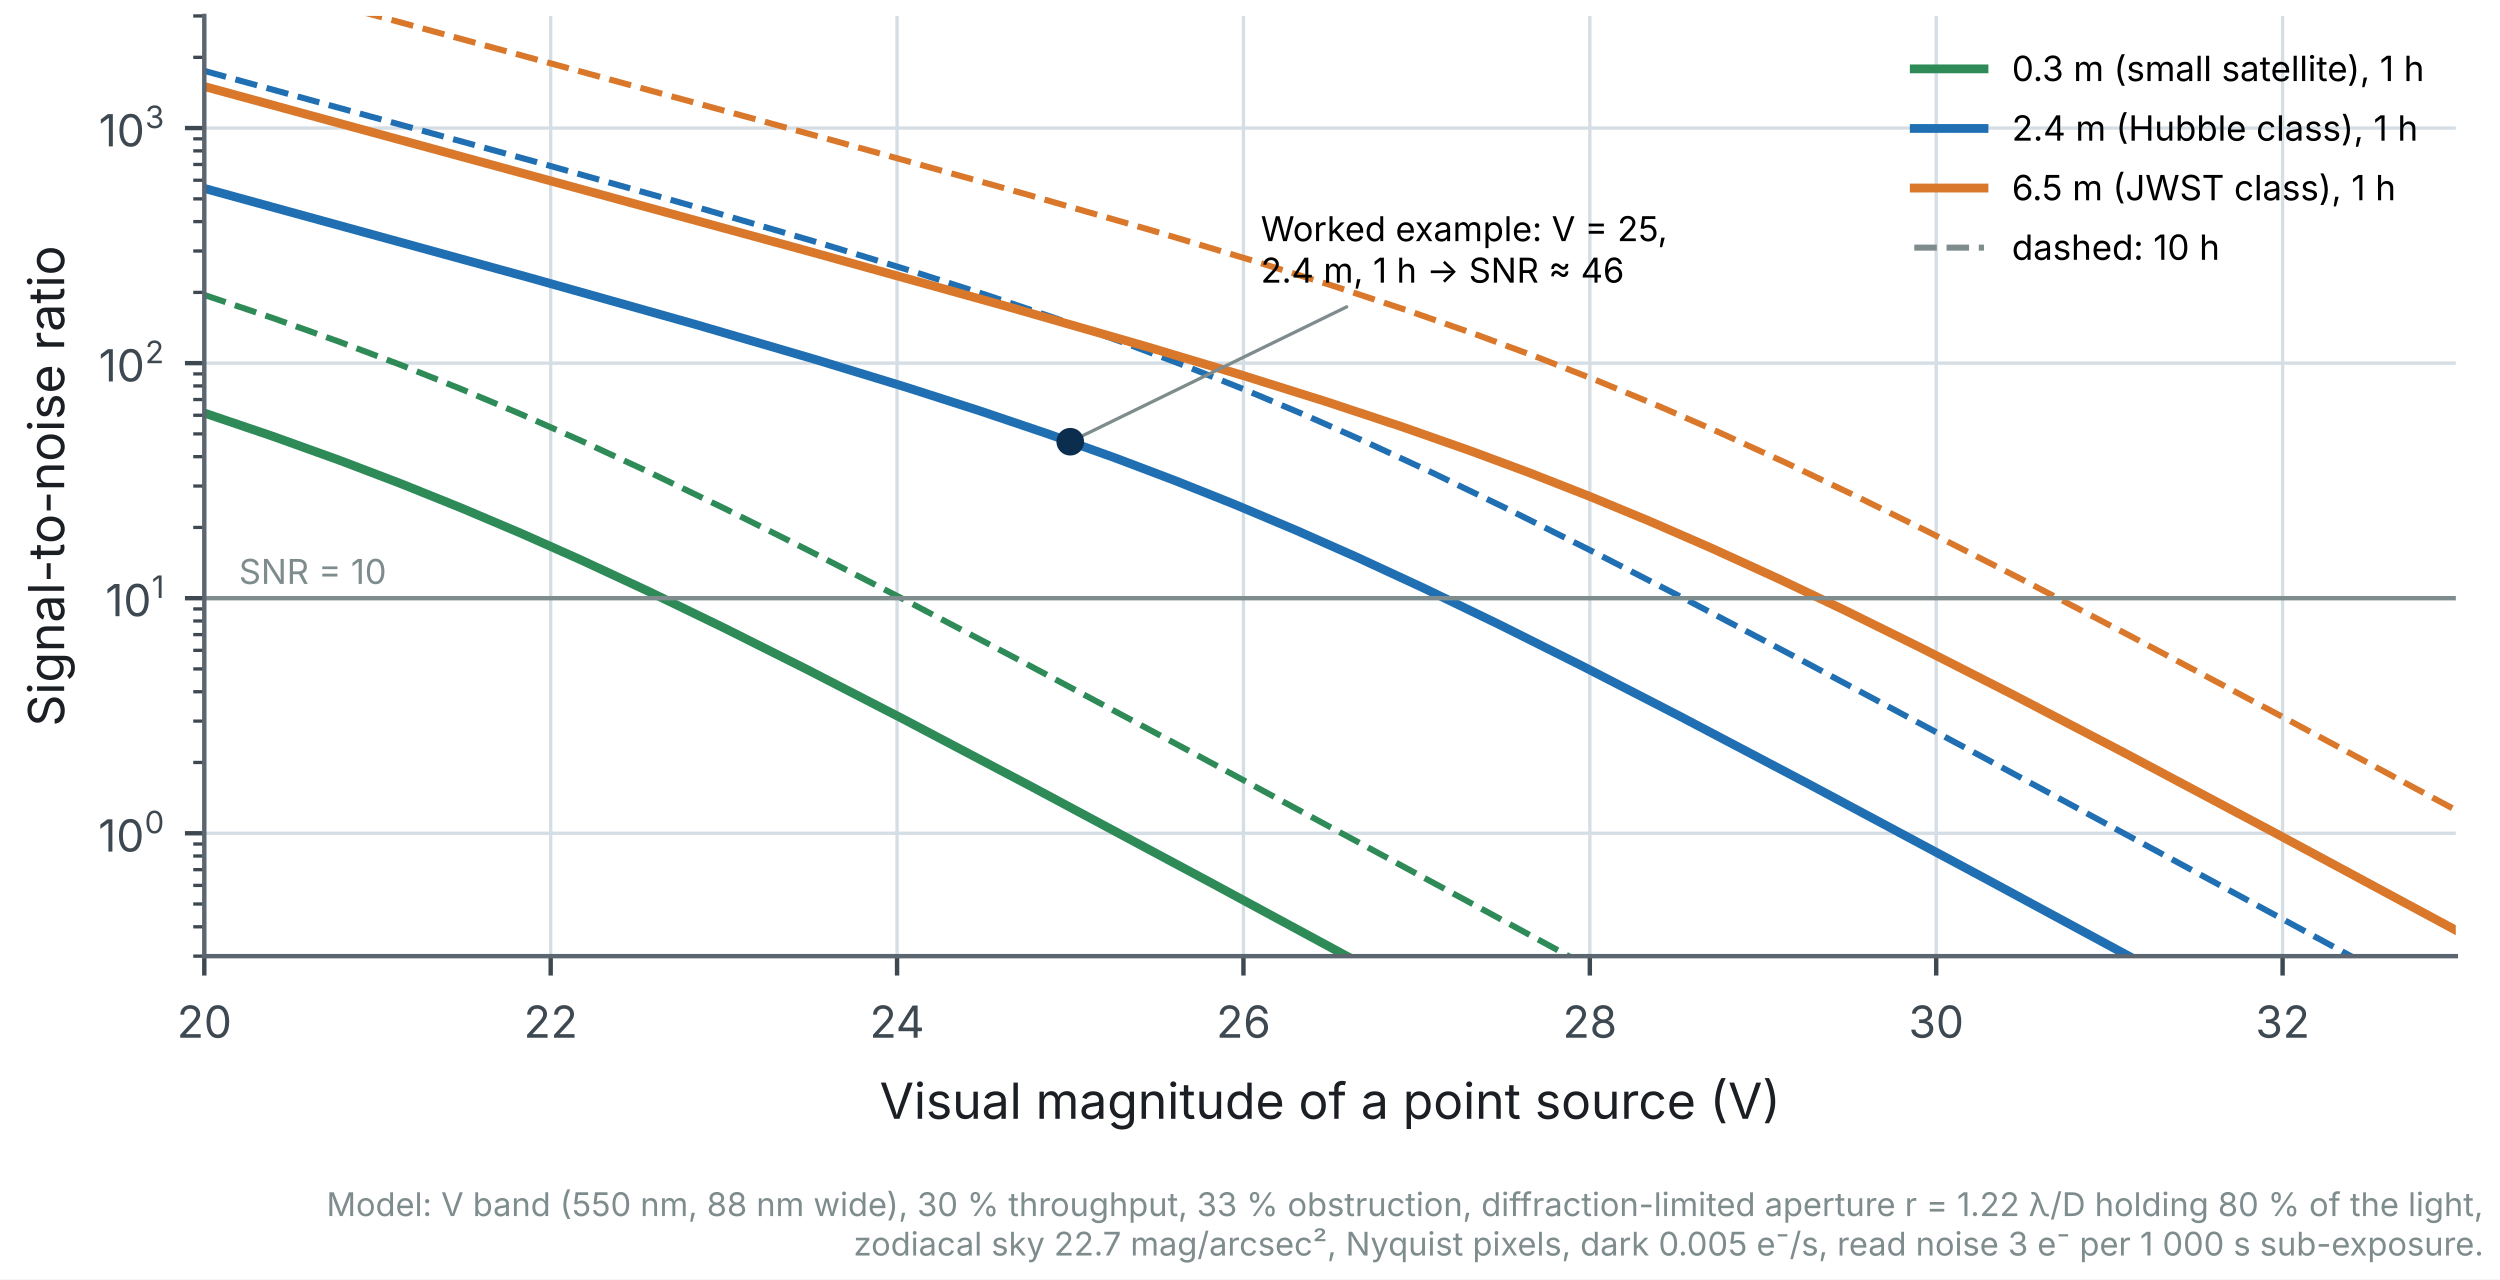
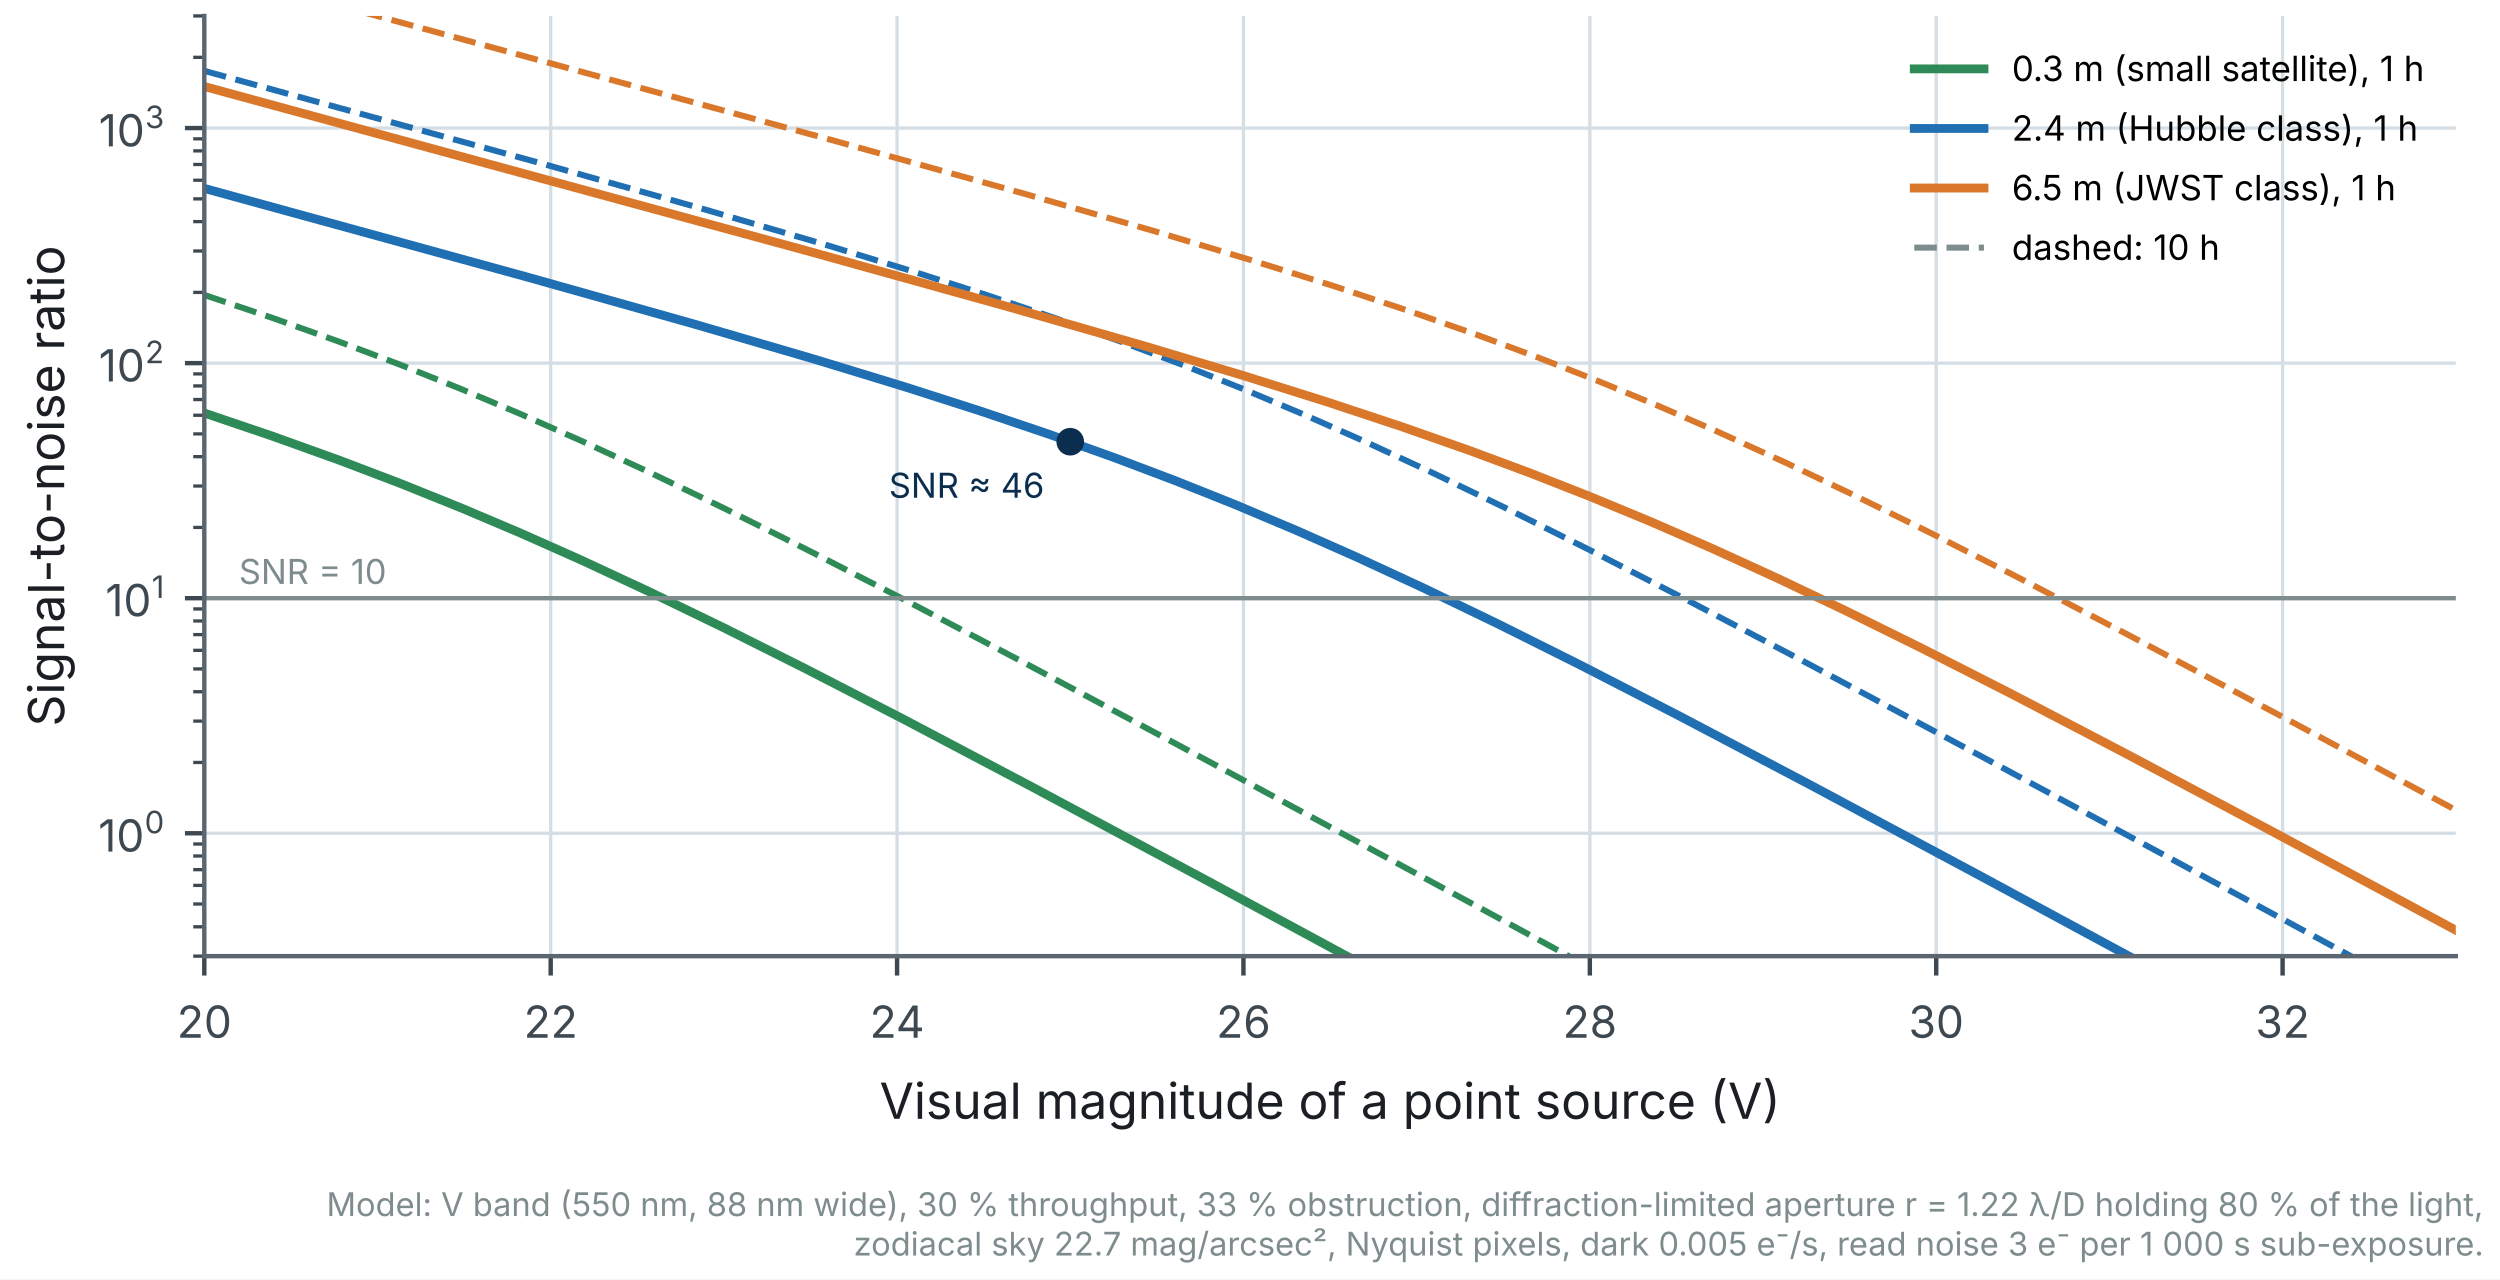
<svg xmlns="http://www.w3.org/2000/svg" xmlns:xlink="http://www.w3.org/1999/xlink" width="451.912pt" height="231.264pt" viewBox="0 0 451.912 231.264" version="1.1">
  <defs>
    <style type="text/css">*{stroke-linejoin: round; stroke-linecap: butt}</style>
  </defs>
  <g id="figure_1">
    <g id="patch_1">
      <path d="M 0 231.264  L 451.912 231.264  L 451.912 0  L 0 0  z " style="fill: #ffffff" />
    </g>
    <g id="axes_1">
      <g id="patch_2">
        <path d="M 36.93 172.839  L 443.92 172.839  L 443.92 2.88  L 36.93 2.88  z " style="fill: #ffffff" />
      </g>
      <g id="matplotlib.axis_1">
        <g id="xtick_1">
          <g id="line2d_1">
-             <path d="M 36.93 172.839  L 36.93 2.88  " clip-path="url(#p980cb9b6bb)" style="fill: none; stroke: #d5dde5; stroke-width: 0.6; stroke-linecap: square" />
+             <path d="M 36.93 172.839  L 36.93 2.88  " clip-path="url(#pfe3339aa22)" style="fill: none; stroke: #d5dde5; stroke-width: 0.6; stroke-linecap: square" />
          </g>
          <g id="line2d_2">
            <defs>
-               <path id="m691a6f69c0" d="M 0 0  L 0 3.5  " style="stroke: #3e4851; stroke-width: 0.8" />
+               <path id="mfa049aa80c" d="M 0 0  L 0 3.5  " style="stroke: #3e4851; stroke-width: 0.8" />
            </defs>
            <g>
-               <use xlink:href="#m691a6f69c0" x="36.93" y="172.839" style="fill: #3e4851; stroke: #3e4851; stroke-width: 0.8" />
+               <use xlink:href="#mfa049aa80c" x="36.93" y="172.839" style="fill: #3e4851; stroke: #3e4851; stroke-width: 0.8" />
            </g>
          </g>
          <g id="text_1">
            <text style="font-size: 8px; font-family: 'Inter'; text-anchor: middle; fill: #3e4851" x="36.93" y="187.589" transform="rotate(-0 36.92965 187.5887)">20</text>
          </g>
        </g>
        <g id="xtick_2">
          <g id="line2d_3">
-             <path d="M 99.544 172.839  L 99.544 2.88  " clip-path="url(#p980cb9b6bb)" style="fill: none; stroke: #d5dde5; stroke-width: 0.6; stroke-linecap: square" />
+             <path d="M 99.544 172.839  L 99.544 2.88  " clip-path="url(#pfe3339aa22)" style="fill: none; stroke: #d5dde5; stroke-width: 0.6; stroke-linecap: square" />
          </g>
          <g id="line2d_4">
            <g>
-               <use xlink:href="#m691a6f69c0" x="99.544" y="172.839" style="fill: #3e4851; stroke: #3e4851; stroke-width: 0.8" />
+               <use xlink:href="#mfa049aa80c" x="99.544" y="172.839" style="fill: #3e4851; stroke: #3e4851; stroke-width: 0.8" />
            </g>
          </g>
          <g id="text_2">
            <text style="font-size: 8px; font-family: 'Inter'; text-anchor: middle; fill: #3e4851" x="99.544" y="187.589" transform="rotate(-0 99.54355 187.5887)">22</text>
          </g>
        </g>
        <g id="xtick_3">
          <g id="line2d_5">
-             <path d="M 162.157 172.839  L 162.157 2.88  " clip-path="url(#p980cb9b6bb)" style="fill: none; stroke: #d5dde5; stroke-width: 0.6; stroke-linecap: square" />
+             <path d="M 162.157 172.839  L 162.157 2.88  " clip-path="url(#pfe3339aa22)" style="fill: none; stroke: #d5dde5; stroke-width: 0.6; stroke-linecap: square" />
          </g>
          <g id="line2d_6">
            <g>
-               <use xlink:href="#m691a6f69c0" x="162.157" y="172.839" style="fill: #3e4851; stroke: #3e4851; stroke-width: 0.8" />
+               <use xlink:href="#mfa049aa80c" x="162.157" y="172.839" style="fill: #3e4851; stroke: #3e4851; stroke-width: 0.8" />
            </g>
          </g>
          <g id="text_3">
            <text style="font-size: 8px; font-family: 'Inter'; text-anchor: middle; fill: #3e4851" x="162.157" y="187.589" transform="rotate(-0 162.1574 187.5887)">24</text>
          </g>
        </g>
        <g id="xtick_4">
          <g id="line2d_7">
-             <path d="M 224.771 172.839  L 224.771 2.88  " clip-path="url(#p980cb9b6bb)" style="fill: none; stroke: #d5dde5; stroke-width: 0.6; stroke-linecap: square" />
+             <path d="M 224.771 172.839  L 224.771 2.88  " clip-path="url(#pfe3339aa22)" style="fill: none; stroke: #d5dde5; stroke-width: 0.6; stroke-linecap: square" />
          </g>
          <g id="line2d_8">
            <g>
-               <use xlink:href="#m691a6f69c0" x="224.771" y="172.839" style="fill: #3e4851; stroke: #3e4851; stroke-width: 0.8" />
+               <use xlink:href="#mfa049aa80c" x="224.771" y="172.839" style="fill: #3e4851; stroke: #3e4851; stroke-width: 0.8" />
            </g>
          </g>
          <g id="text_4">
            <text style="font-size: 8px; font-family: 'Inter'; text-anchor: middle; fill: #3e4851" x="224.771" y="187.589" transform="rotate(-0 224.7713 187.5887)">26</text>
          </g>
        </g>
        <g id="xtick_5">
          <g id="line2d_9">
-             <path d="M 287.385 172.839  L 287.385 2.88  " clip-path="url(#p980cb9b6bb)" style="fill: none; stroke: #d5dde5; stroke-width: 0.6; stroke-linecap: square" />
+             <path d="M 287.385 172.839  L 287.385 2.88  " clip-path="url(#pfe3339aa22)" style="fill: none; stroke: #d5dde5; stroke-width: 0.6; stroke-linecap: square" />
          </g>
          <g id="line2d_10">
            <g>
-               <use xlink:href="#m691a6f69c0" x="287.385" y="172.839" style="fill: #3e4851; stroke: #3e4851; stroke-width: 0.8" />
+               <use xlink:href="#mfa049aa80c" x="287.385" y="172.839" style="fill: #3e4851; stroke: #3e4851; stroke-width: 0.8" />
            </g>
          </g>
          <g id="text_5">
            <text style="font-size: 8px; font-family: 'Inter'; text-anchor: middle; fill: #3e4851" x="287.385" y="187.589" transform="rotate(-0 287.3852 187.5887)">28</text>
          </g>
        </g>
        <g id="xtick_6">
          <g id="line2d_11">
-             <path d="M 349.999 172.839  L 349.999 2.88  " clip-path="url(#p980cb9b6bb)" style="fill: none; stroke: #d5dde5; stroke-width: 0.6; stroke-linecap: square" />
+             <path d="M 349.999 172.839  L 349.999 2.88  " clip-path="url(#pfe3339aa22)" style="fill: none; stroke: #d5dde5; stroke-width: 0.6; stroke-linecap: square" />
          </g>
          <g id="line2d_12">
            <g>
-               <use xlink:href="#m691a6f69c0" x="349.999" y="172.839" style="fill: #3e4851; stroke: #3e4851; stroke-width: 0.8" />
+               <use xlink:href="#mfa049aa80c" x="349.999" y="172.839" style="fill: #3e4851; stroke: #3e4851; stroke-width: 0.8" />
            </g>
          </g>
          <g id="text_6">
            <text style="font-size: 8px; font-family: 'Inter'; text-anchor: middle; fill: #3e4851" x="349.999" y="187.589" transform="rotate(-0 349.9991 187.5887)">30</text>
          </g>
        </g>
        <g id="xtick_7">
          <g id="line2d_13">
-             <path d="M 412.613 172.839  L 412.613 2.88  " clip-path="url(#p980cb9b6bb)" style="fill: none; stroke: #d5dde5; stroke-width: 0.6; stroke-linecap: square" />
+             <path d="M 412.613 172.839  L 412.613 2.88  " clip-path="url(#pfe3339aa22)" style="fill: none; stroke: #d5dde5; stroke-width: 0.6; stroke-linecap: square" />
          </g>
          <g id="line2d_14">
            <g>
-               <use xlink:href="#m691a6f69c0" x="412.613" y="172.839" style="fill: #3e4851; stroke: #3e4851; stroke-width: 0.8" />
+               <use xlink:href="#mfa049aa80c" x="412.613" y="172.839" style="fill: #3e4851; stroke: #3e4851; stroke-width: 0.8" />
            </g>
          </g>
          <g id="text_7">
            <text style="font-size: 8px; font-family: 'Inter'; text-anchor: middle; fill: #3e4851" x="412.613" y="187.589" transform="rotate(-0 412.613 187.5887)">32</text>
          </g>
        </g>
        <g id="text_8">
          <text style="font-size: 9px; font-family: 'Inter'; text-anchor: middle; fill: #1b1f24" x="240.425" y="202.237" transform="rotate(-0 240.4248 202.2371)">Visual magnitude of a point source (V)</text>
        </g>
      </g>
      <g id="matplotlib.axis_2">
        <g id="ytick_1">
          <g id="line2d_15">
-             <path d="M 36.93 150.622  L 443.92 150.622  " clip-path="url(#p980cb9b6bb)" style="fill: none; stroke: #d5dde5; stroke-width: 0.6; stroke-linecap: square" />
+             <path d="M 36.93 150.622  L 443.92 150.622  " clip-path="url(#pfe3339aa22)" style="fill: none; stroke: #d5dde5; stroke-width: 0.6; stroke-linecap: square" />
          </g>
          <g id="line2d_16">
            <defs>
-               <path id="ma5a1f2a0f0" d="M 0 0  L -3.5 0  " style="stroke: #3e4851; stroke-width: 0.8" />
+               <path id="mee02af7ebc" d="M 0 0  L -3.5 0  " style="stroke: #3e4851; stroke-width: 0.8" />
            </defs>
            <g>
-               <use xlink:href="#ma5a1f2a0f0" x="36.93" y="150.622" style="fill: #3e4851; stroke: #3e4851; stroke-width: 0.8" />
+               <use xlink:href="#mee02af7ebc" x="36.93" y="150.622" style="fill: #3e4851; stroke: #3e4851; stroke-width: 0.8" />
            </g>
          </g>
          <g id="text_9">
            <g style="fill: #3e4851" transform="translate(17.76965 154.4967)">
              <text>
                <tspan x="0" y="-0.562" style="font-size: 8px; font-family: 'Inter'; fill: #3e4851">1</tspan>
                <tspan x="3.254" y="-0.562" style="font-size: 8px; font-family: 'Inter'; fill: #3e4851">0</tspan>
                <tspan x="8.377" y="-3.866" style="font-size: 5.6px; font-family: 'Inter'; fill: #3e4851">0</tspan>
              </text>
            </g>
          </g>
        </g>
        <g id="ytick_2">
          <g id="line2d_17">
-             <path d="M 36.93 108.132  L 443.92 108.132  " clip-path="url(#p980cb9b6bb)" style="fill: none; stroke: #d5dde5; stroke-width: 0.6; stroke-linecap: square" />
+             <path d="M 36.93 108.132  L 443.92 108.132  " clip-path="url(#pfe3339aa22)" style="fill: none; stroke: #d5dde5; stroke-width: 0.6; stroke-linecap: square" />
          </g>
          <g id="line2d_18">
            <g>
-               <use xlink:href="#ma5a1f2a0f0" x="36.93" y="108.132" style="fill: #3e4851; stroke: #3e4851; stroke-width: 0.8" />
+               <use xlink:href="#mee02af7ebc" x="36.93" y="108.132" style="fill: #3e4851; stroke: #3e4851; stroke-width: 0.8" />
            </g>
          </g>
          <g id="text_10">
            <g style="fill: #3e4851" transform="translate(19.04965 112.0071)">
              <text>
                <tspan x="0" y="-0.616" style="font-size: 8px; font-family: 'Inter'; fill: #3e4851">1</tspan>
                <tspan x="3.254" y="-0.616" style="font-size: 8px; font-family: 'Inter'; fill: #3e4851">0</tspan>
                <tspan x="8.377" y="-3.92" style="font-size: 5.6px; font-family: 'Inter'; fill: #3e4851">1</tspan>
              </text>
            </g>
          </g>
        </g>
        <g id="ytick_3">
          <g id="line2d_19">
-             <path d="M 36.93 65.642  L 443.92 65.642  " clip-path="url(#p980cb9b6bb)" style="fill: none; stroke: #d5dde5; stroke-width: 0.6; stroke-linecap: square" />
+             <path d="M 36.93 65.642  L 443.92 65.642  " clip-path="url(#pfe3339aa22)" style="fill: none; stroke: #d5dde5; stroke-width: 0.6; stroke-linecap: square" />
          </g>
          <g id="line2d_20">
            <g>
-               <use xlink:href="#ma5a1f2a0f0" x="36.93" y="65.642" style="fill: #3e4851; stroke: #3e4851; stroke-width: 0.8" />
+               <use xlink:href="#mee02af7ebc" x="36.93" y="65.642" style="fill: #3e4851; stroke: #3e4851; stroke-width: 0.8" />
            </g>
          </g>
          <g id="text_11">
            <g style="fill: #3e4851" transform="translate(17.84965 69.51739)">
              <text>
                <tspan x="0" y="-0.562" style="font-size: 8px; font-family: 'Inter'; fill: #3e4851">1</tspan>
                <tspan x="3.254" y="-0.562" style="font-size: 8px; font-family: 'Inter'; fill: #3e4851">0</tspan>
                <tspan x="8.377" y="-3.866" style="font-size: 5.6px; font-family: 'Inter'; fill: #3e4851">2</tspan>
              </text>
            </g>
          </g>
        </g>
        <g id="ytick_4">
          <g id="line2d_21">
-             <path d="M 36.93 23.153  L 443.92 23.153  " clip-path="url(#p980cb9b6bb)" style="fill: none; stroke: #d5dde5; stroke-width: 0.6; stroke-linecap: square" />
+             <path d="M 36.93 23.153  L 443.92 23.153  " clip-path="url(#pfe3339aa22)" style="fill: none; stroke: #d5dde5; stroke-width: 0.6; stroke-linecap: square" />
          </g>
          <g id="line2d_22">
            <g>
-               <use xlink:href="#ma5a1f2a0f0" x="36.93" y="23.153" style="fill: #3e4851; stroke: #3e4851; stroke-width: 0.8" />
+               <use xlink:href="#mee02af7ebc" x="36.93" y="23.153" style="fill: #3e4851; stroke: #3e4851; stroke-width: 0.8" />
            </g>
          </g>
          <g id="text_12">
            <g style="fill: #3e4851" transform="translate(17.84965 27.02772)">
              <text>
                <tspan x="0" y="-0.562" style="font-size: 8px; font-family: 'Inter'; fill: #3e4851">1</tspan>
                <tspan x="3.254" y="-0.562" style="font-size: 8px; font-family: 'Inter'; fill: #3e4851">0</tspan>
                <tspan x="8.377" y="-3.866" style="font-size: 5.6px; font-family: 'Inter'; fill: #3e4851">3</tspan>
              </text>
            </g>
          </g>
        </g>
        <g id="ytick_5">
          <g id="line2d_23">
            <defs>
-               <path id="m77ea906829" d="M 0 0  L -2 0  " style="stroke: #3e4851; stroke-width: 0.6" />
+               <path id="m2cfb9f7e47" d="M 0 0  L -2 0  " style="stroke: #3e4851; stroke-width: 0.6" />
            </defs>
            <g>
-               <use xlink:href="#m77ea906829" x="36.93" y="172.839" style="fill: #3e4851; stroke: #3e4851; stroke-width: 0.6" />
+               <use xlink:href="#m2cfb9f7e47" x="36.93" y="172.839" style="fill: #3e4851; stroke: #3e4851; stroke-width: 0.6" />
            </g>
          </g>
        </g>
        <g id="ytick_6">
          <g id="line2d_24">
            <g>
-               <use xlink:href="#m77ea906829" x="36.93" y="167.53" style="fill: #3e4851; stroke: #3e4851; stroke-width: 0.6" />
+               <use xlink:href="#m2cfb9f7e47" x="36.93" y="167.53" style="fill: #3e4851; stroke: #3e4851; stroke-width: 0.6" />
            </g>
          </g>
        </g>
        <g id="ytick_7">
          <g id="line2d_25">
            <g>
-               <use xlink:href="#m77ea906829" x="36.93" y="163.412" style="fill: #3e4851; stroke: #3e4851; stroke-width: 0.6" />
+               <use xlink:href="#m2cfb9f7e47" x="36.93" y="163.412" style="fill: #3e4851; stroke: #3e4851; stroke-width: 0.6" />
            </g>
          </g>
        </g>
        <g id="ytick_8">
          <g id="line2d_26">
            <g>
-               <use xlink:href="#m77ea906829" x="36.93" y="160.048" style="fill: #3e4851; stroke: #3e4851; stroke-width: 0.6" />
+               <use xlink:href="#m2cfb9f7e47" x="36.93" y="160.048" style="fill: #3e4851; stroke: #3e4851; stroke-width: 0.6" />
            </g>
          </g>
        </g>
        <g id="ytick_9">
          <g id="line2d_27">
            <g>
-               <use xlink:href="#m77ea906829" x="36.93" y="157.203" style="fill: #3e4851; stroke: #3e4851; stroke-width: 0.6" />
+               <use xlink:href="#m2cfb9f7e47" x="36.93" y="157.203" style="fill: #3e4851; stroke: #3e4851; stroke-width: 0.6" />
            </g>
          </g>
        </g>
        <g id="ytick_10">
          <g id="line2d_28">
            <g>
-               <use xlink:href="#m77ea906829" x="36.93" y="154.739" style="fill: #3e4851; stroke: #3e4851; stroke-width: 0.6" />
+               <use xlink:href="#m2cfb9f7e47" x="36.93" y="154.739" style="fill: #3e4851; stroke: #3e4851; stroke-width: 0.6" />
            </g>
          </g>
        </g>
        <g id="ytick_11">
          <g id="line2d_29">
            <g>
-               <use xlink:href="#m77ea906829" x="36.93" y="152.566" style="fill: #3e4851; stroke: #3e4851; stroke-width: 0.6" />
+               <use xlink:href="#m2cfb9f7e47" x="36.93" y="152.566" style="fill: #3e4851; stroke: #3e4851; stroke-width: 0.6" />
            </g>
          </g>
        </g>
        <g id="ytick_12">
          <g id="line2d_30">
            <g>
-               <use xlink:href="#m77ea906829" x="36.93" y="137.831" style="fill: #3e4851; stroke: #3e4851; stroke-width: 0.6" />
+               <use xlink:href="#m2cfb9f7e47" x="36.93" y="137.831" style="fill: #3e4851; stroke: #3e4851; stroke-width: 0.6" />
            </g>
          </g>
        </g>
        <g id="ytick_13">
          <g id="line2d_31">
            <g>
-               <use xlink:href="#m77ea906829" x="36.93" y="130.349" style="fill: #3e4851; stroke: #3e4851; stroke-width: 0.6" />
+               <use xlink:href="#m2cfb9f7e47" x="36.93" y="130.349" style="fill: #3e4851; stroke: #3e4851; stroke-width: 0.6" />
            </g>
          </g>
        </g>
        <g id="ytick_14">
          <g id="line2d_32">
            <g>
-               <use xlink:href="#m77ea906829" x="36.93" y="125.04" style="fill: #3e4851; stroke: #3e4851; stroke-width: 0.6" />
+               <use xlink:href="#m2cfb9f7e47" x="36.93" y="125.04" style="fill: #3e4851; stroke: #3e4851; stroke-width: 0.6" />
            </g>
          </g>
        </g>
        <g id="ytick_15">
          <g id="line2d_33">
            <g>
-               <use xlink:href="#m77ea906829" x="36.93" y="120.923" style="fill: #3e4851; stroke: #3e4851; stroke-width: 0.6" />
+               <use xlink:href="#m2cfb9f7e47" x="36.93" y="120.923" style="fill: #3e4851; stroke: #3e4851; stroke-width: 0.6" />
            </g>
          </g>
        </g>
        <g id="ytick_16">
          <g id="line2d_34">
            <g>
-               <use xlink:href="#m77ea906829" x="36.93" y="117.558" style="fill: #3e4851; stroke: #3e4851; stroke-width: 0.6" />
+               <use xlink:href="#m2cfb9f7e47" x="36.93" y="117.558" style="fill: #3e4851; stroke: #3e4851; stroke-width: 0.6" />
            </g>
          </g>
        </g>
        <g id="ytick_17">
          <g id="line2d_35">
            <g>
-               <use xlink:href="#m77ea906829" x="36.93" y="114.714" style="fill: #3e4851; stroke: #3e4851; stroke-width: 0.6" />
+               <use xlink:href="#m2cfb9f7e47" x="36.93" y="114.714" style="fill: #3e4851; stroke: #3e4851; stroke-width: 0.6" />
            </g>
          </g>
        </g>
        <g id="ytick_18">
          <g id="line2d_36">
            <g>
-               <use xlink:href="#m77ea906829" x="36.93" y="112.25" style="fill: #3e4851; stroke: #3e4851; stroke-width: 0.6" />
+               <use xlink:href="#m2cfb9f7e47" x="36.93" y="112.25" style="fill: #3e4851; stroke: #3e4851; stroke-width: 0.6" />
            </g>
          </g>
        </g>
        <g id="ytick_19">
          <g id="line2d_37">
            <g>
-               <use xlink:href="#m77ea906829" x="36.93" y="110.076" style="fill: #3e4851; stroke: #3e4851; stroke-width: 0.6" />
+               <use xlink:href="#m2cfb9f7e47" x="36.93" y="110.076" style="fill: #3e4851; stroke: #3e4851; stroke-width: 0.6" />
            </g>
          </g>
        </g>
        <g id="ytick_20">
          <g id="line2d_38">
            <g>
-               <use xlink:href="#m77ea906829" x="36.93" y="95.341" style="fill: #3e4851; stroke: #3e4851; stroke-width: 0.6" />
+               <use xlink:href="#m2cfb9f7e47" x="36.93" y="95.341" style="fill: #3e4851; stroke: #3e4851; stroke-width: 0.6" />
            </g>
          </g>
        </g>
        <g id="ytick_21">
          <g id="line2d_39">
            <g>
-               <use xlink:href="#m77ea906829" x="36.93" y="87.859" style="fill: #3e4851; stroke: #3e4851; stroke-width: 0.6" />
+               <use xlink:href="#m2cfb9f7e47" x="36.93" y="87.859" style="fill: #3e4851; stroke: #3e4851; stroke-width: 0.6" />
            </g>
          </g>
        </g>
        <g id="ytick_22">
          <g id="line2d_40">
            <g>
-               <use xlink:href="#m77ea906829" x="36.93" y="82.551" style="fill: #3e4851; stroke: #3e4851; stroke-width: 0.6" />
+               <use xlink:href="#m2cfb9f7e47" x="36.93" y="82.551" style="fill: #3e4851; stroke: #3e4851; stroke-width: 0.6" />
            </g>
          </g>
        </g>
        <g id="ytick_23">
          <g id="line2d_41">
            <g>
-               <use xlink:href="#m77ea906829" x="36.93" y="78.433" style="fill: #3e4851; stroke: #3e4851; stroke-width: 0.6" />
+               <use xlink:href="#m2cfb9f7e47" x="36.93" y="78.433" style="fill: #3e4851; stroke: #3e4851; stroke-width: 0.6" />
            </g>
          </g>
        </g>
        <g id="ytick_24">
          <g id="line2d_42">
            <g>
-               <use xlink:href="#m77ea906829" x="36.93" y="75.069" style="fill: #3e4851; stroke: #3e4851; stroke-width: 0.6" />
+               <use xlink:href="#m2cfb9f7e47" x="36.93" y="75.069" style="fill: #3e4851; stroke: #3e4851; stroke-width: 0.6" />
            </g>
          </g>
        </g>
        <g id="ytick_25">
          <g id="line2d_43">
            <g>
-               <use xlink:href="#m77ea906829" x="36.93" y="72.224" style="fill: #3e4851; stroke: #3e4851; stroke-width: 0.6" />
+               <use xlink:href="#m2cfb9f7e47" x="36.93" y="72.224" style="fill: #3e4851; stroke: #3e4851; stroke-width: 0.6" />
            </g>
          </g>
        </g>
        <g id="ytick_26">
          <g id="line2d_44">
            <g>
-               <use xlink:href="#m77ea906829" x="36.93" y="69.76" style="fill: #3e4851; stroke: #3e4851; stroke-width: 0.6" />
+               <use xlink:href="#m2cfb9f7e47" x="36.93" y="69.76" style="fill: #3e4851; stroke: #3e4851; stroke-width: 0.6" />
            </g>
          </g>
        </g>
        <g id="ytick_27">
          <g id="line2d_45">
            <g>
-               <use xlink:href="#m77ea906829" x="36.93" y="67.587" style="fill: #3e4851; stroke: #3e4851; stroke-width: 0.6" />
+               <use xlink:href="#m2cfb9f7e47" x="36.93" y="67.587" style="fill: #3e4851; stroke: #3e4851; stroke-width: 0.6" />
            </g>
          </g>
        </g>
        <g id="ytick_28">
          <g id="line2d_46">
            <g>
-               <use xlink:href="#m77ea906829" x="36.93" y="52.852" style="fill: #3e4851; stroke: #3e4851; stroke-width: 0.6" />
+               <use xlink:href="#m2cfb9f7e47" x="36.93" y="52.852" style="fill: #3e4851; stroke: #3e4851; stroke-width: 0.6" />
            </g>
          </g>
        </g>
        <g id="ytick_29">
          <g id="line2d_47">
            <g>
-               <use xlink:href="#m77ea906829" x="36.93" y="45.37" style="fill: #3e4851; stroke: #3e4851; stroke-width: 0.6" />
+               <use xlink:href="#m2cfb9f7e47" x="36.93" y="45.37" style="fill: #3e4851; stroke: #3e4851; stroke-width: 0.6" />
            </g>
          </g>
        </g>
        <g id="ytick_30">
          <g id="line2d_48">
            <g>
-               <use xlink:href="#m77ea906829" x="36.93" y="40.061" style="fill: #3e4851; stroke: #3e4851; stroke-width: 0.6" />
+               <use xlink:href="#m2cfb9f7e47" x="36.93" y="40.061" style="fill: #3e4851; stroke: #3e4851; stroke-width: 0.6" />
            </g>
          </g>
        </g>
        <g id="ytick_31">
          <g id="line2d_49">
            <g>
-               <use xlink:href="#m77ea906829" x="36.93" y="35.943" style="fill: #3e4851; stroke: #3e4851; stroke-width: 0.6" />
+               <use xlink:href="#m2cfb9f7e47" x="36.93" y="35.943" style="fill: #3e4851; stroke: #3e4851; stroke-width: 0.6" />
            </g>
          </g>
        </g>
        <g id="ytick_32">
          <g id="line2d_50">
            <g>
-               <use xlink:href="#m77ea906829" x="36.93" y="32.579" style="fill: #3e4851; stroke: #3e4851; stroke-width: 0.6" />
+               <use xlink:href="#m2cfb9f7e47" x="36.93" y="32.579" style="fill: #3e4851; stroke: #3e4851; stroke-width: 0.6" />
            </g>
          </g>
        </g>
        <g id="ytick_33">
          <g id="line2d_51">
            <g>
-               <use xlink:href="#m77ea906829" x="36.93" y="29.734" style="fill: #3e4851; stroke: #3e4851; stroke-width: 0.6" />
+               <use xlink:href="#m2cfb9f7e47" x="36.93" y="29.734" style="fill: #3e4851; stroke: #3e4851; stroke-width: 0.6" />
            </g>
          </g>
        </g>
        <g id="ytick_34">
          <g id="line2d_52">
            <g>
-               <use xlink:href="#m77ea906829" x="36.93" y="27.27" style="fill: #3e4851; stroke: #3e4851; stroke-width: 0.6" />
+               <use xlink:href="#m2cfb9f7e47" x="36.93" y="27.27" style="fill: #3e4851; stroke: #3e4851; stroke-width: 0.6" />
            </g>
          </g>
        </g>
        <g id="ytick_35">
          <g id="line2d_53">
            <g>
-               <use xlink:href="#m77ea906829" x="36.93" y="25.097" style="fill: #3e4851; stroke: #3e4851; stroke-width: 0.6" />
+               <use xlink:href="#m2cfb9f7e47" x="36.93" y="25.097" style="fill: #3e4851; stroke: #3e4851; stroke-width: 0.6" />
            </g>
          </g>
        </g>
        <g id="ytick_36">
          <g id="line2d_54">
            <g>
-               <use xlink:href="#m77ea906829" x="36.93" y="10.362" style="fill: #3e4851; stroke: #3e4851; stroke-width: 0.6" />
+               <use xlink:href="#m2cfb9f7e47" x="36.93" y="10.362" style="fill: #3e4851; stroke: #3e4851; stroke-width: 0.6" />
            </g>
          </g>
        </g>
        <g id="ytick_37">
          <g id="line2d_55">
            <g>
-               <use xlink:href="#m77ea906829" x="36.93" y="2.88" style="fill: #3e4851; stroke: #3e4851; stroke-width: 0.6" />
+               <use xlink:href="#m2cfb9f7e47" x="36.93" y="2.88" style="fill: #3e4851; stroke: #3e4851; stroke-width: 0.6" />
            </g>
          </g>
        </g>
        <g id="text_13">
          <text style="font-size: 9px; font-family: 'Inter'; text-anchor: middle; fill: #1b1f24" x="11.599" y="87.859" transform="rotate(-90 11.59875 87.85933)">Signal-to-noise ratio</text>
        </g>
      </g>
      <g id="line2d_56">
-         <path d="M 36.93 74.662  L 49.18 78.822  L 61.431 83.227  L 72.32 87.373  L 83.209 91.753  L 94.099 96.367  L 104.988 101.208  L 117.239 106.901  L 130.85 113.489  L 145.823 120.991  L 163.519 130.109  L 186.659 142.302  L 219.327 159.795  L 276.496 190.706  L 353.094 232.264  L 353.094 232.264  " clip-path="url(#p980cb9b6bb)" style="fill: none; stroke: #2e8b57; stroke-width: 1.6; stroke-linecap: square" />
+         <path d="M 36.93 74.662  L 49.18 78.822  L 61.431 83.227  L 72.32 87.373  L 83.209 91.753  L 94.099 96.367  L 104.988 101.208  L 117.239 106.901  L 130.85 113.489  L 145.823 120.991  L 163.519 130.109  L 186.659 142.302  L 219.327 159.795  L 276.496 190.706  L 353.094 232.264  L 353.094 232.264  " clip-path="url(#pfe3339aa22)" style="fill: none; stroke: #2e8b57; stroke-width: 1.6; stroke-linecap: square" />
      </g>
      <g id="line2d_57">
-         <path d="M 36.93 53.315  L 49.18 57.444  L 61.431 61.812  L 72.32 65.922  L 83.209 70.264  L 94.099 74.841  L 104.988 79.646  L 117.239 85.304  L 130.85 91.859  L 145.823 99.334  L 163.519 108.429  L 185.297 119.881  L 216.604 136.619  L 268.329 164.564  L 393.104 232.264  L 393.104 232.264  " clip-path="url(#p980cb9b6bb)" style="fill: none; stroke-dasharray: 4.07,1.76; stroke-dashoffset: 0; stroke: #2e8b57; stroke-width: 1.1" />
+         <path d="M 36.93 53.315  L 49.18 57.444  L 61.431 61.812  L 72.32 65.922  L 83.209 70.264  L 94.099 74.841  L 104.988 79.646  L 117.239 85.304  L 130.85 91.859  L 145.823 99.334  L 163.519 108.429  L 185.297 119.881  L 216.604 136.619  L 268.329 164.564  L 393.104 232.264  L 393.104 232.264  " clip-path="url(#pfe3339aa22)" style="fill: none; stroke-dasharray: 4.07,1.76; stroke-dashoffset: 0; stroke: #2e8b57; stroke-width: 1.1" />
      </g>
      <g id="line2d_58">
-         <path d="M 36.93 34.057  L 95.46 50.127  L 125.406 58.561  L 147.185 64.923  L 163.519 69.912  L 177.13 74.278  L 189.381 78.417  L 201.631 82.797  L 212.521 86.919  L 223.41 91.273  L 234.3 95.863  L 245.189 100.68  L 257.439 106.349  L 271.051 112.916  L 286.024 120.4  L 303.719 129.503  L 326.859 141.683  L 358.166 158.436  L 412.613 187.862  L 443.92 204.838  L 443.92 204.838  " clip-path="url(#p980cb9b6bb)" style="fill: none; stroke: #1f6fb2; stroke-width: 1.6; stroke-linecap: square" />
+         <path d="M 36.93 34.057  L 95.46 50.127  L 125.406 58.561  L 147.185 64.923  L 163.519 69.912  L 177.13 74.278  L 189.381 78.417  L 201.631 82.797  L 212.521 86.919  L 223.41 91.273  L 234.3 95.863  L 245.189 100.68  L 257.439 106.349  L 271.051 112.916  L 286.024 120.4  L 303.719 129.503  L 326.859 141.683  L 358.166 158.436  L 412.613 187.862  L 443.92 204.838  L 443.92 204.838  " clip-path="url(#pfe3339aa22)" style="fill: none; stroke: #1f6fb2; stroke-width: 1.6; stroke-linecap: square" />
      </g>
      <g id="line2d_59">
-         <path d="M 36.93 12.81  L 96.821 29.249  L 126.767 37.68  L 148.546 44.037  L 164.88 49.021  L 178.492 53.38  L 190.742 57.512  L 202.993 61.884  L 213.882 65.999  L 224.771 70.344  L 235.661 74.926  L 246.55 79.735  L 258.801 85.397  L 272.412 91.956  L 287.385 99.433  L 305.08 108.531  L 326.859 119.985  L 358.166 136.725  L 409.891 164.67  L 443.92 183.12  L 443.92 183.12  " clip-path="url(#p980cb9b6bb)" style="fill: none; stroke-dasharray: 4.07,1.76; stroke-dashoffset: 0; stroke: #1f6fb2; stroke-width: 1.1" />
+         <path d="M 36.93 12.81  L 96.821 29.249  L 126.767 37.68  L 148.546 44.037  L 164.88 49.021  L 178.492 53.38  L 190.742 57.512  L 202.993 61.884  L 213.882 65.999  L 224.771 70.344  L 235.661 74.926  L 246.55 79.735  L 258.801 85.397  L 272.412 91.956  L 287.385 99.433  L 305.08 108.531  L 326.859 119.985  L 358.166 136.725  L 409.891 164.67  L 443.92 183.12  L 443.92 183.12  " clip-path="url(#pfe3339aa22)" style="fill: none; stroke-dasharray: 4.07,1.76; stroke-dashoffset: 0; stroke: #1f6fb2; stroke-width: 1.1" />
      </g>
      <g id="line2d_60">
-         <path d="M 36.93 15.637  L 145.823 45.324  L 182.575 55.555  L 207.076 62.601  L 224.771 67.904  L 239.744 72.61  L 253.356 77.123  L 265.607 81.425  L 276.496 85.471  L 287.385 89.744  L 298.275 94.253  L 309.164 98.993  L 321.415 104.584  L 333.665 110.417  L 347.277 117.132  L 363.611 125.44  L 384.028 136.093  L 411.252 150.571  L 443.92 168.151  L 443.92 168.151  " clip-path="url(#p980cb9b6bb)" style="fill: none; stroke: #d9772b; stroke-width: 1.6; stroke-linecap: square" />
+         <path d="M 36.93 15.637  L 145.823 45.324  L 182.575 55.555  L 207.076 62.601  L 224.771 67.904  L 239.744 72.61  L 253.356 77.123  L 265.607 81.425  L 276.496 85.471  L 287.385 89.744  L 298.275 94.253  L 309.164 98.993  L 321.415 104.584  L 333.665 110.417  L 347.277 117.132  L 363.611 125.44  L 384.028 136.093  L 411.252 150.571  L 443.92 168.151  L 443.92 168.151  " clip-path="url(#pfe3339aa22)" style="fill: none; stroke: #d9772b; stroke-width: 1.6; stroke-linecap: square" />
      </g>
      <g id="line2d_61">
-         <path d="M 53.894 -1  L 149.907 25.197  L 185.297 35.061  L 208.437 41.717  L 226.133 47.015  L 241.105 51.715  L 254.717 56.221  L 266.968 60.516  L 277.857 64.553  L 288.746 68.818  L 299.636 73.318  L 310.525 78.051  L 322.776 83.634  L 335.026 89.459  L 348.638 96.168  L 364.972 104.471  L 385.39 115.119  L 412.613 129.594  L 443.92 146.437  L 443.92 146.437  " clip-path="url(#p980cb9b6bb)" style="fill: none; stroke-dasharray: 4.07,1.76; stroke-dashoffset: 0; stroke: #d9772b; stroke-width: 1.1" />
+         <path d="M 53.894 -1  L 149.907 25.197  L 185.297 35.061  L 208.437 41.717  L 226.133 47.015  L 241.105 51.715  L 254.717 56.221  L 266.968 60.516  L 277.857 64.553  L 288.746 68.818  L 299.636 73.318  L 310.525 78.051  L 322.776 83.634  L 335.026 89.459  L 348.638 96.168  L 364.972 104.471  L 385.39 115.119  L 412.613 129.594  L 443.92 146.437  L 443.92 146.437  " clip-path="url(#pfe3339aa22)" style="fill: none; stroke-dasharray: 4.07,1.76; stroke-dashoffset: 0; stroke: #d9772b; stroke-width: 1.1" />
      </g>
      <g id="line2d_62" />
      <g id="line2d_63">
-         <path d="M 36.93 108.132  L 443.92 108.132  " clip-path="url(#p980cb9b6bb)" style="fill: none; stroke: #7f8c8d; stroke-width: 0.8; stroke-linecap: square" />
+         <path d="M 36.93 108.132  L 443.92 108.132  " clip-path="url(#pfe3339aa22)" style="fill: none; stroke: #7f8c8d; stroke-width: 0.8; stroke-linecap: square" />
      </g>
      <g id="patch_3">
        <path d="M 36.93 172.839  L 36.93 2.88  " style="fill: none; stroke: #5b6670; stroke-width: 0.8; stroke-linejoin: miter; stroke-linecap: square" />
      </g>
      <g id="patch_4">
        <path d="M 36.93 172.839  L 443.92 172.839  " style="fill: none; stroke: #5b6670; stroke-width: 0.8; stroke-linejoin: miter; stroke-linecap: square" />
      </g>
      <g id="text_14">
        <text style="font-size: 6.2px; font-family: 'Inter'; text-anchor: start; fill: #7f8c8d" x="43.191" y="105.553" transform="rotate(-0 43.19104 105.553)">SNR = 10</text>
      </g>
-       <g id="patch_5">
-         <path d="M 243.434 55.467  Q 219.348 67.219 195.261 78.972  " style="fill: none; stroke: #7f8c8d; stroke-width: 0.6; stroke-linecap: round" />
-       </g>
      <g id="text_15">
-         <text style="font-size: 6.2px; font-family: 'Inter'" transform="translate(227.902 43.59121)">Worked example: V = 25,</text>
-         <text style="font-size: 6.2px; font-family: 'Inter'" transform="translate(227.902 51.09296)">2.4 m, 1 h → SNR ≈ 46</text>
+         <text style="font-size: 6.2px; font-family: 'Inter'; text-anchor: end; fill: #0b2e4f" x="188.768" y="89.972" transform="rotate(-0 188.7684 89.97219)">SNR ≈ 46</text>
      </g>
      <g id="line2d_64">
        <defs>
-           <path id="m03fdfcd229" d="M 0 2  C 0.53 2 1.039 1.789 1.414 1.414  C 1.789 1.039 2 0.53 2 0  C 2 -0.53 1.789 -1.039 1.414 -1.414  C 1.039 -1.789 0.53 -2 0 -2  C -0.53 -2 -1.039 -1.789 -1.414 -1.414  C -1.789 -1.039 -2 -0.53 -2 0  C -2 0.53 -1.789 1.039 -1.414 1.414  C -1.039 1.789 -0.53 2 0 2  z " style="stroke: #0b2e4f" />
+           <path id="mddc7751f93" d="M 0 2  C 0.53 2 1.039 1.789 1.414 1.414  C 1.789 1.039 2 0.53 2 0  C 2 -0.53 1.789 -1.039 1.414 -1.414  C 1.039 -1.789 0.53 -2 0 -2  C -0.53 -2 -1.039 -1.789 -1.414 -1.414  C -1.789 -1.039 -2 -0.53 -2 0  C -2 0.53 -1.789 1.039 -1.414 1.414  C -1.039 1.789 -0.53 2 0 2  z " style="stroke: #0b2e4f" />
        </defs>
-         <g clip-path="url(#p980cb9b6bb)">
-           <use xlink:href="#m03fdfcd229" x="193.464" y="79.848" style="fill: #0b2e4f; stroke: #0b2e4f" />
+         <g clip-path="url(#pfe3339aa22)">
+           <use xlink:href="#mddc7751f93" x="193.464" y="79.848" style="fill: #0b2e4f; stroke: #0b2e4f" />
        </g>
      </g>
      <g id="legend_1">
        <g id="line2d_65">
          <path d="M 346.034 12.448  L 352.334 12.448  L 358.634 12.448  " style="fill: none; stroke: #2e8b57; stroke-width: 1.6; stroke-linecap: square" />
        </g>
        <g id="text_16">
          <text style="font-size: 6.3px; font-family: 'Inter'; text-anchor: start" x="363.674" y="14.653" transform="rotate(-0 363.6737 14.65312)">0.3 m (small satellite), 1 h</text>
        </g>
        <g id="line2d_66">
          <path d="M 346.034 23.221  L 352.334 23.221  L 358.634 23.221  " style="fill: none; stroke: #1f6fb2; stroke-width: 1.6; stroke-linecap: square" />
        </g>
        <g id="text_17">
          <text style="font-size: 6.3px; font-family: 'Inter'; text-anchor: start" x="363.674" y="25.426" transform="rotate(-0 363.6737 25.42588)">2.4 m (Hubble class), 1 h</text>
        </g>
        <g id="line2d_67">
          <path d="M 346.034 33.994  L 352.334 33.994  L 358.634 33.994  " style="fill: none; stroke: #d9772b; stroke-width: 1.6; stroke-linecap: square" />
        </g>
        <g id="text_18">
          <text style="font-size: 6.3px; font-family: 'Inter'; text-anchor: start" x="363.674" y="36.199" transform="rotate(-0 363.6737 36.19863)">6.5 m (JWST class), 1 h</text>
        </g>
        <g id="line2d_68">
          <path d="M 346.034 44.766  L 352.334 44.766  L 358.634 44.766  " style="fill: none; stroke-dasharray: 4.07,1.76; stroke-dashoffset: 0; stroke: #7f8c8d; stroke-width: 1.1" />
        </g>
        <g id="text_19">
          <text style="font-size: 6.3px; font-family: 'Inter'; text-anchor: start" x="363.674" y="46.971" transform="rotate(-0 363.6737 46.97139)">dashed: 10 h</text>
        </g>
      </g>
    </g>
    <g id="text_20">
      <text style="font-size: 5.9px; font-family: 'Inter'; fill: #7f8c8d" transform="translate(59.02264 219.8221)">Model: V band (550 nm, 88 nm wide), 30 % throughput, 33 % obstruction, diffraction-limited aperture r = 1.22 λ/D holding 80 % of the light,</text>
      <text style="font-size: 5.9px; font-family: 'Inter'; fill: #7f8c8d" transform="translate(154.3012 226.9609)">zodiacal sky 22.7 mag/arcsec², Nyquist pixels, dark 0.005 e⁻/s, read noise 3 e⁻ per 1 000 s sub-exposure.</text>
    </g>
  </g>
  <defs>
-     <clipPath id="p980cb9b6bb">
+     <clipPath id="pfe3339aa22">
      <rect x="36.93" y="2.88" width="406.99" height="169.959" />
    </clipPath>
  </defs>
</svg>
